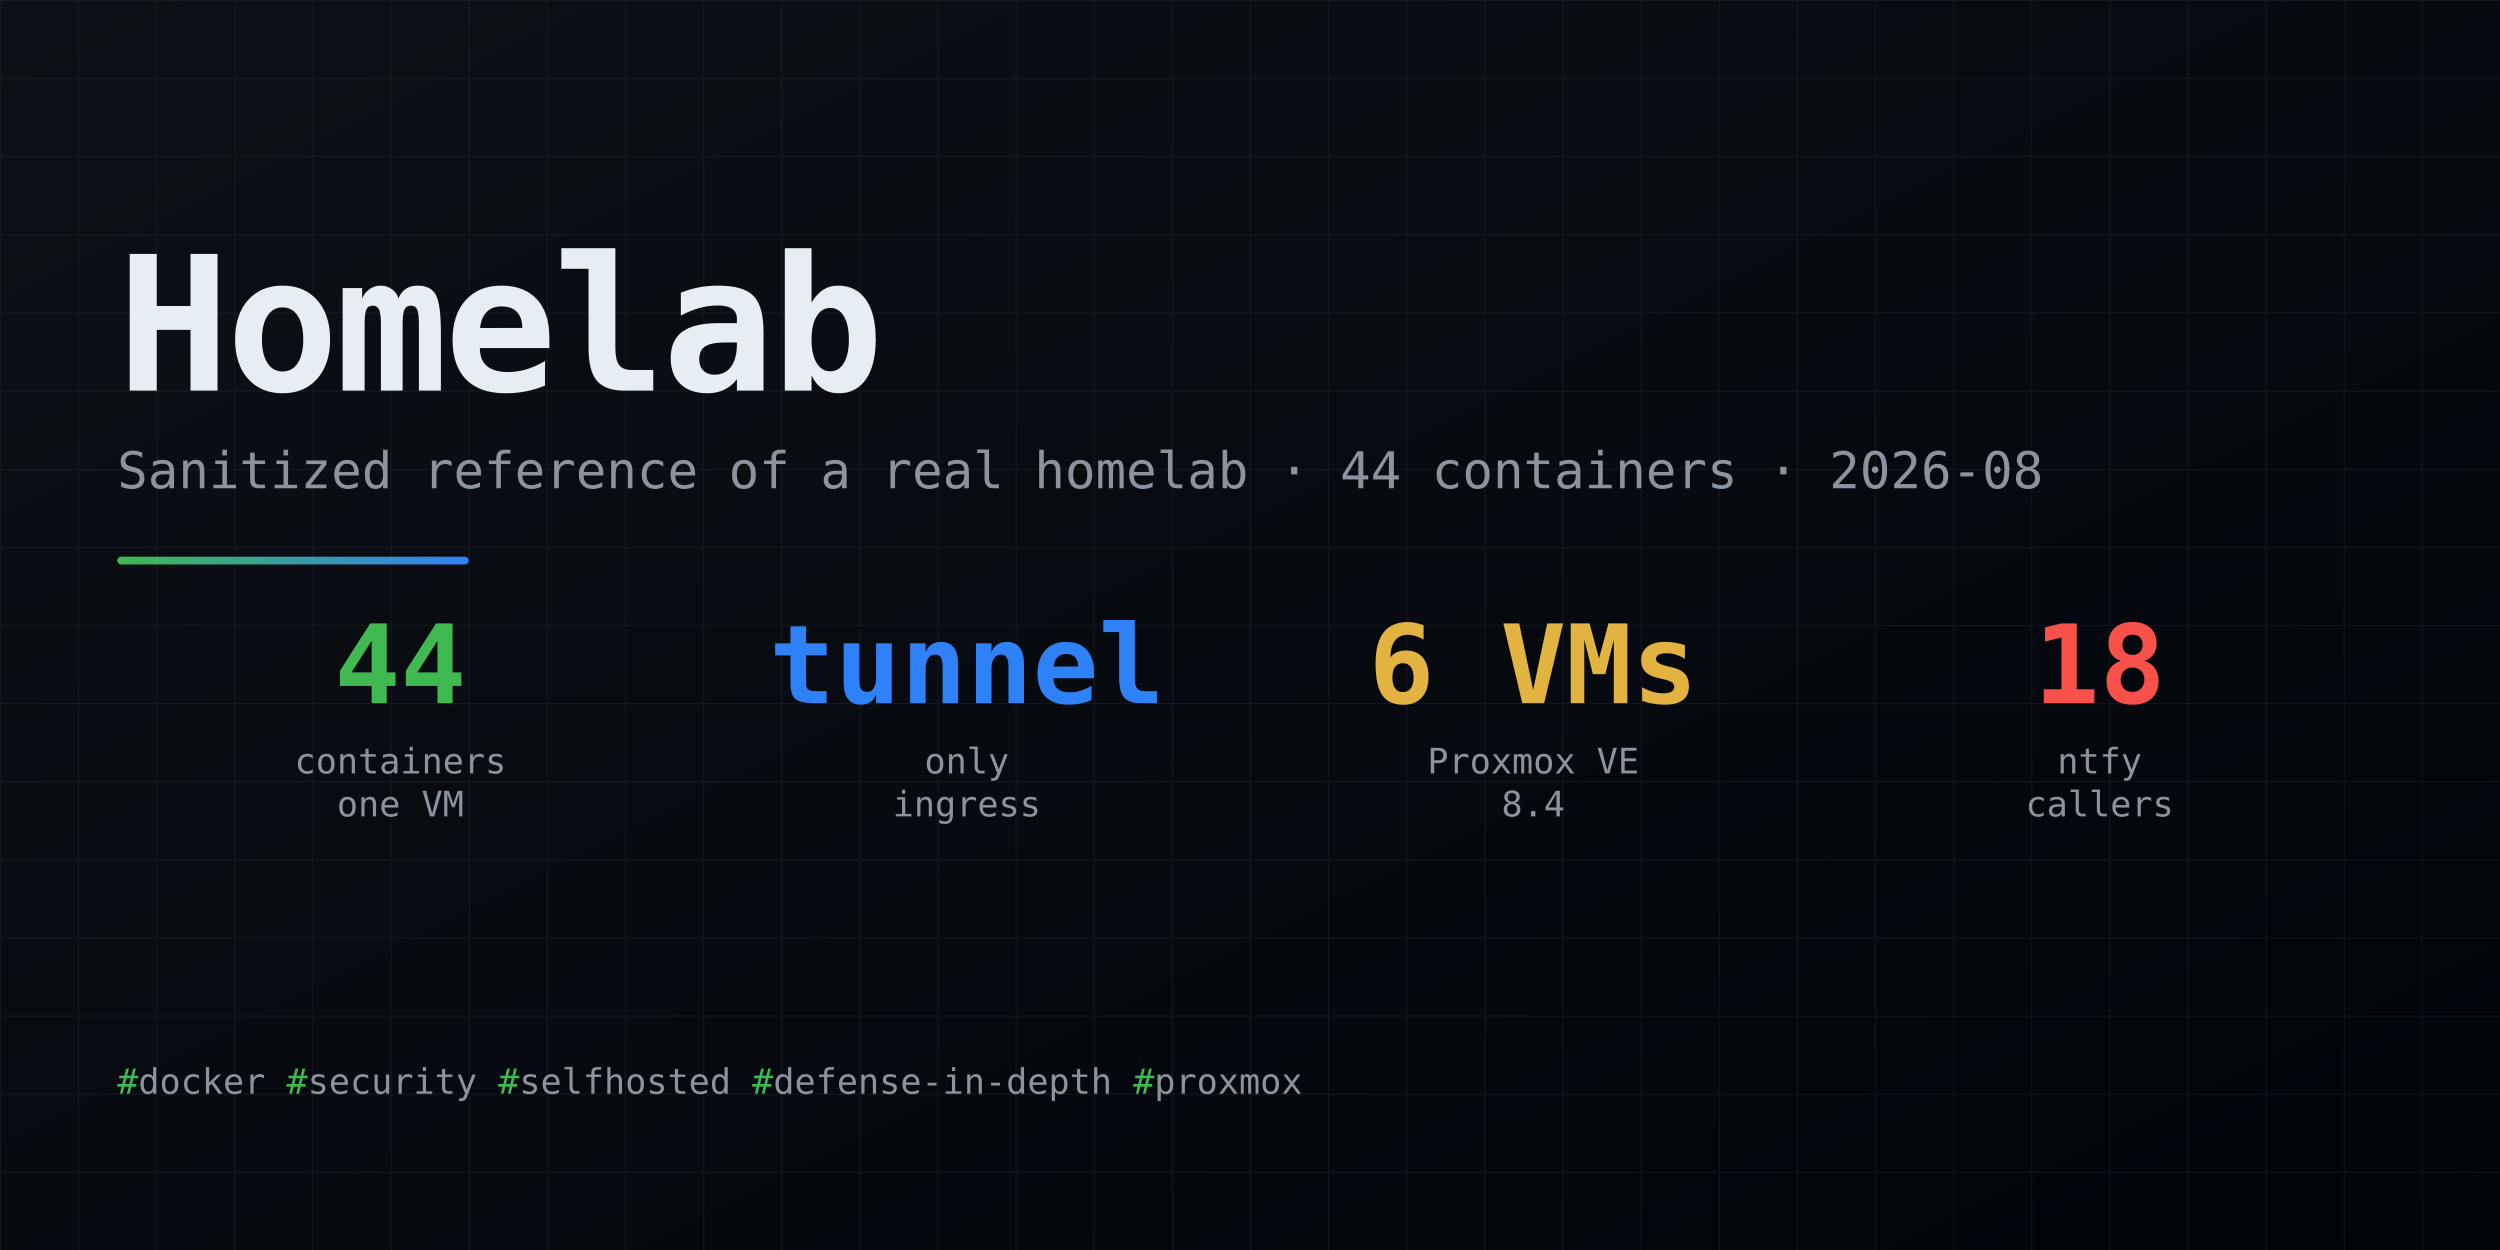
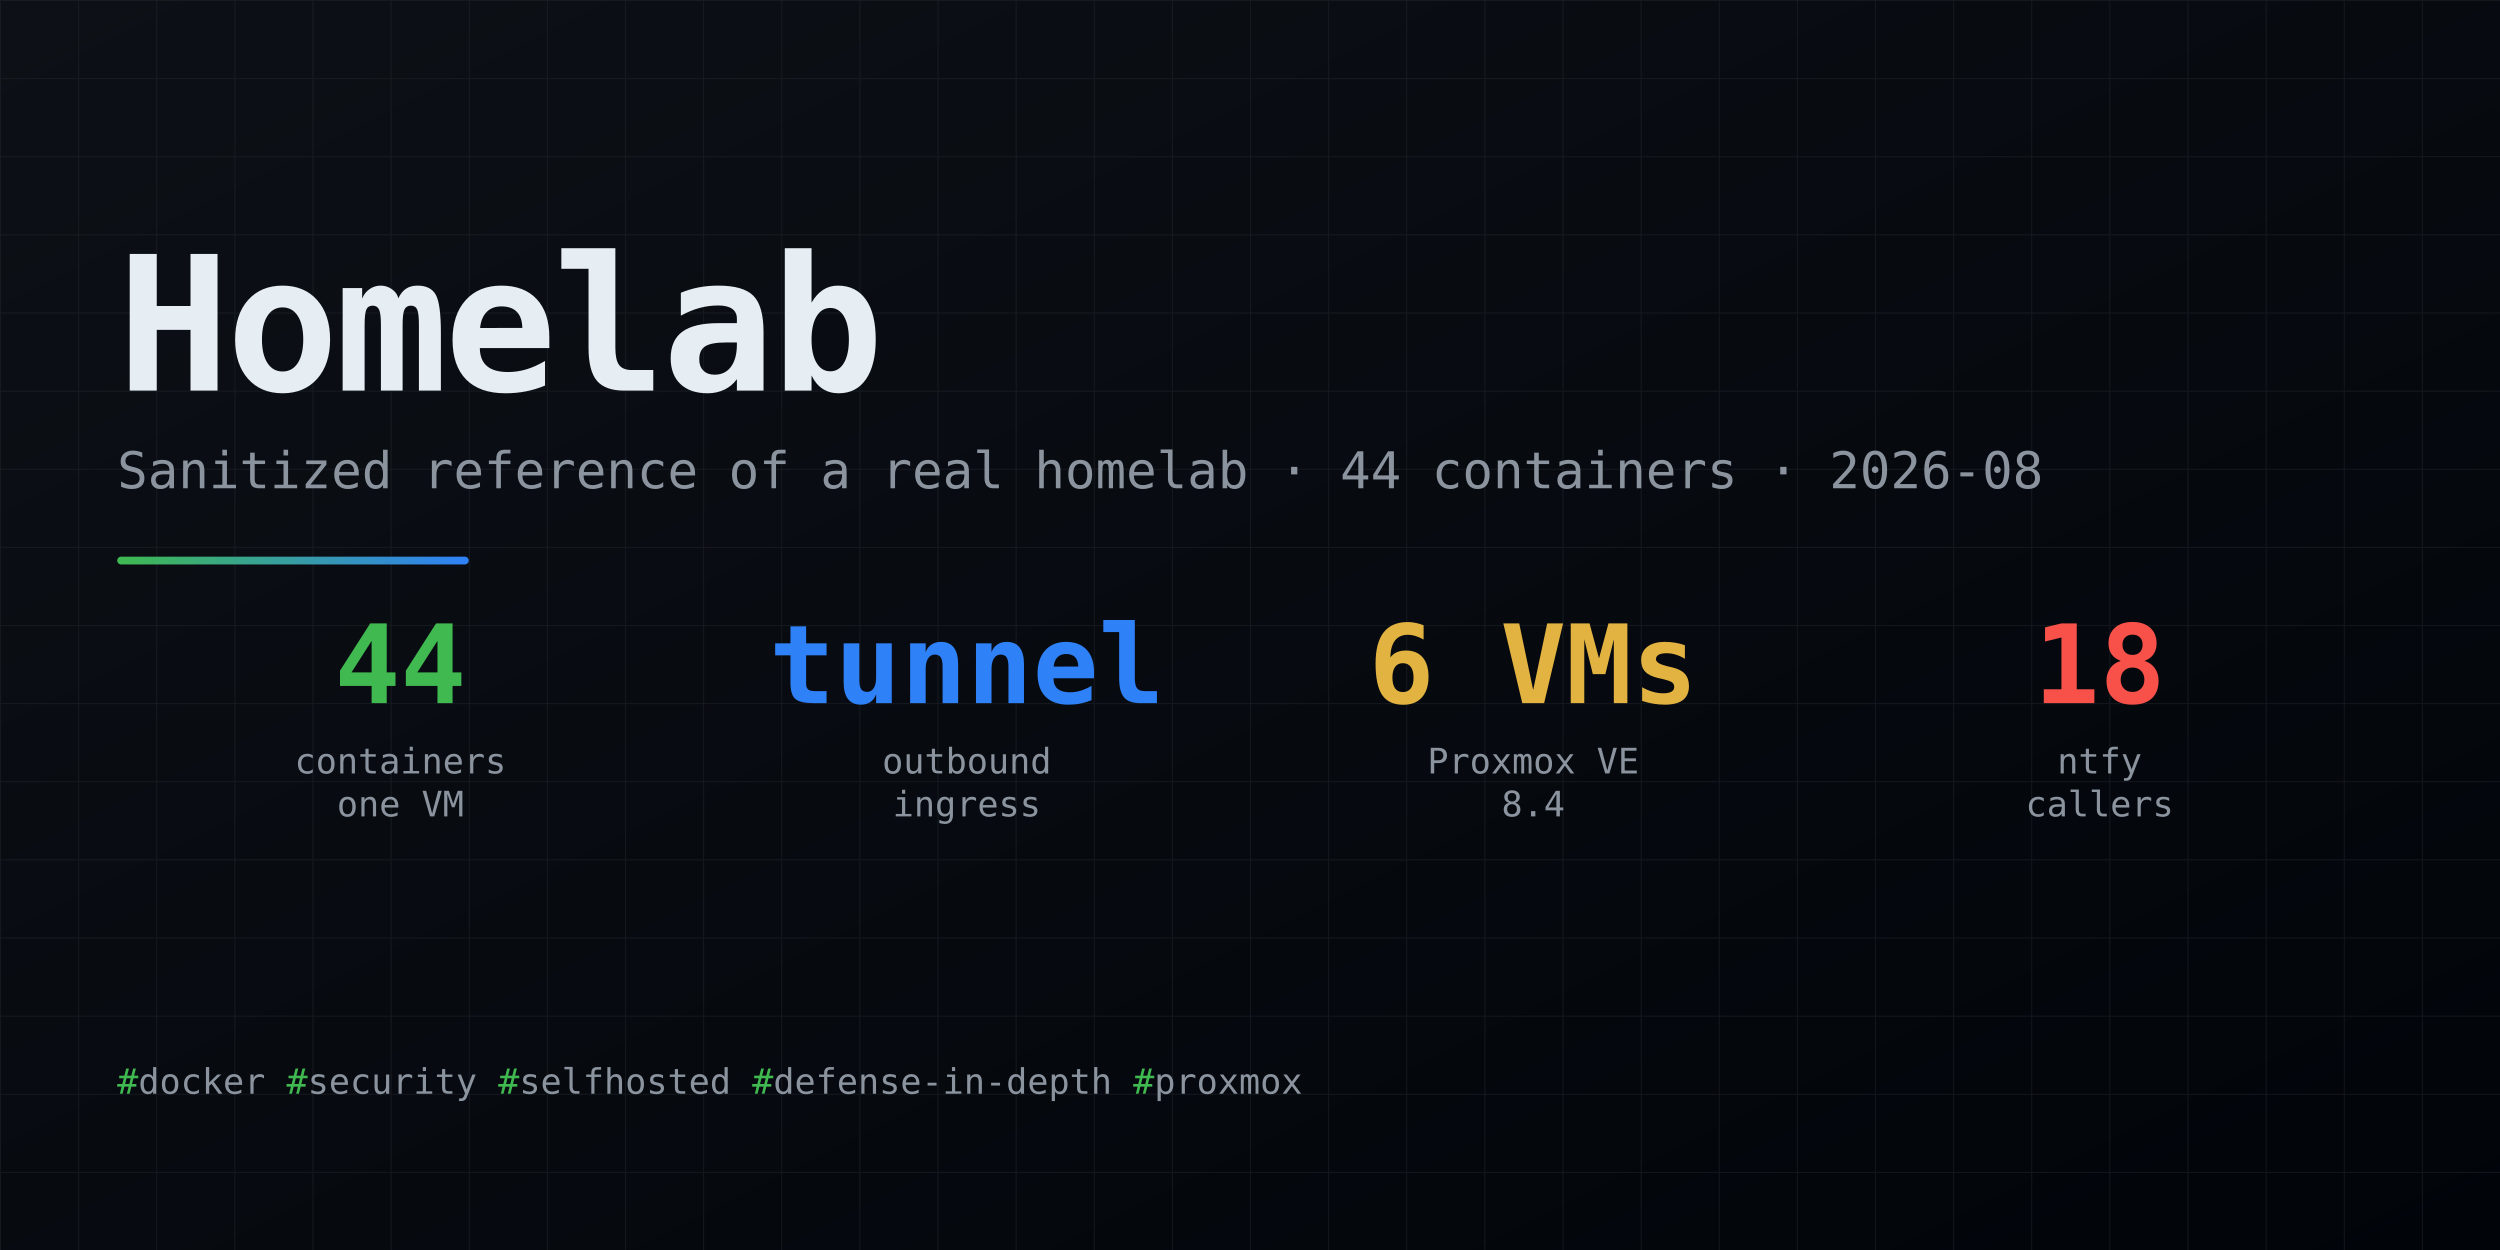
<svg xmlns="http://www.w3.org/2000/svg" viewBox="0 0 1280 640" font-family="ui-monospace, 'SF Mono', Menlo, Consolas, monospace">
  <defs>
    <linearGradient id="bg" x1="0" y1="0" x2="1" y2="1">
      <stop offset="0" stop-color="#0d1117" />
      <stop offset="1" stop-color="#010409" />
    </linearGradient>
    <linearGradient id="accent" x1="0" y1="0" x2="1" y2="0">
      <stop offset="0" stop-color="#3fb950" />
      <stop offset="1" stop-color="#2f81f7" />
    </linearGradient>
    <pattern id="grid" width="40" height="40" patternUnits="userSpaceOnUse">
      <path d="M 40 0 L 0 0 0 40" fill="none" stroke="#21262d" stroke-width="1" />
    </pattern>
  </defs>
  <rect width="1280" height="640" fill="url(#bg)" />
  <rect width="1280" height="640" fill="url(#grid)" opacity="0.5" />
  <text x="60" y="200" font-size="96" font-weight="700" fill="#e6edf3" letter-spacing="-2">Homelab</text>
  <text x="60" y="250" font-size="26" fill="#8b949e">
    Sanitized reference of a real homelab · 44 containers · 2026-08
  </text>
  <rect x="60" y="285" width="180" height="4" fill="url(#accent)" rx="2" />
  <g font-family="ui-monospace, 'SF Mono', Menlo, Consolas, monospace" text-anchor="middle">
    <g transform="translate(205, 360)">
      <text font-size="56" font-weight="700" fill="#3fb950">44</text>
      <text y="36" font-size="18" fill="#8b949e">containers</text>
      <text y="58" font-size="18" fill="#8b949e">one VM</text>
    </g>
    <g transform="translate(495, 360)">
      <text font-size="56" font-weight="700" fill="#2f81f7">tunnel</text>
-       <text y="36" font-size="18" fill="#8b949e">only</text>
+       <text y="36" font-size="18" fill="#8b949e">outbound</text>
      <text y="58" font-size="18" fill="#8b949e">ingress</text>
    </g>
    <g transform="translate(785, 360)">
      <text font-size="56" font-weight="700" fill="#e3b341">6 VMs</text>
      <text y="36" font-size="18" fill="#8b949e">Proxmox VE</text>
      <text y="58" font-size="18" fill="#8b949e">8.4</text>
    </g>
    <g transform="translate(1075, 360)">
      <text font-size="56" font-weight="700" fill="#f85149">18</text>
      <text y="36" font-size="18" fill="#8b949e">ntfy</text>
      <text y="58" font-size="18" fill="#8b949e">callers</text>
    </g>
  </g>
  <g transform="translate(60, 560)" font-size="18" fill="#8b949e">
    <text>
      <tspan fill="#3fb950">#</tspan>docker  <tspan fill="#3fb950">#</tspan>security  <tspan fill="#3fb950">#</tspan>selfhosted  <tspan fill="#3fb950">#</tspan>defense-in-depth  <tspan fill="#3fb950">#</tspan>proxmox</text>
  </g>
</svg>
